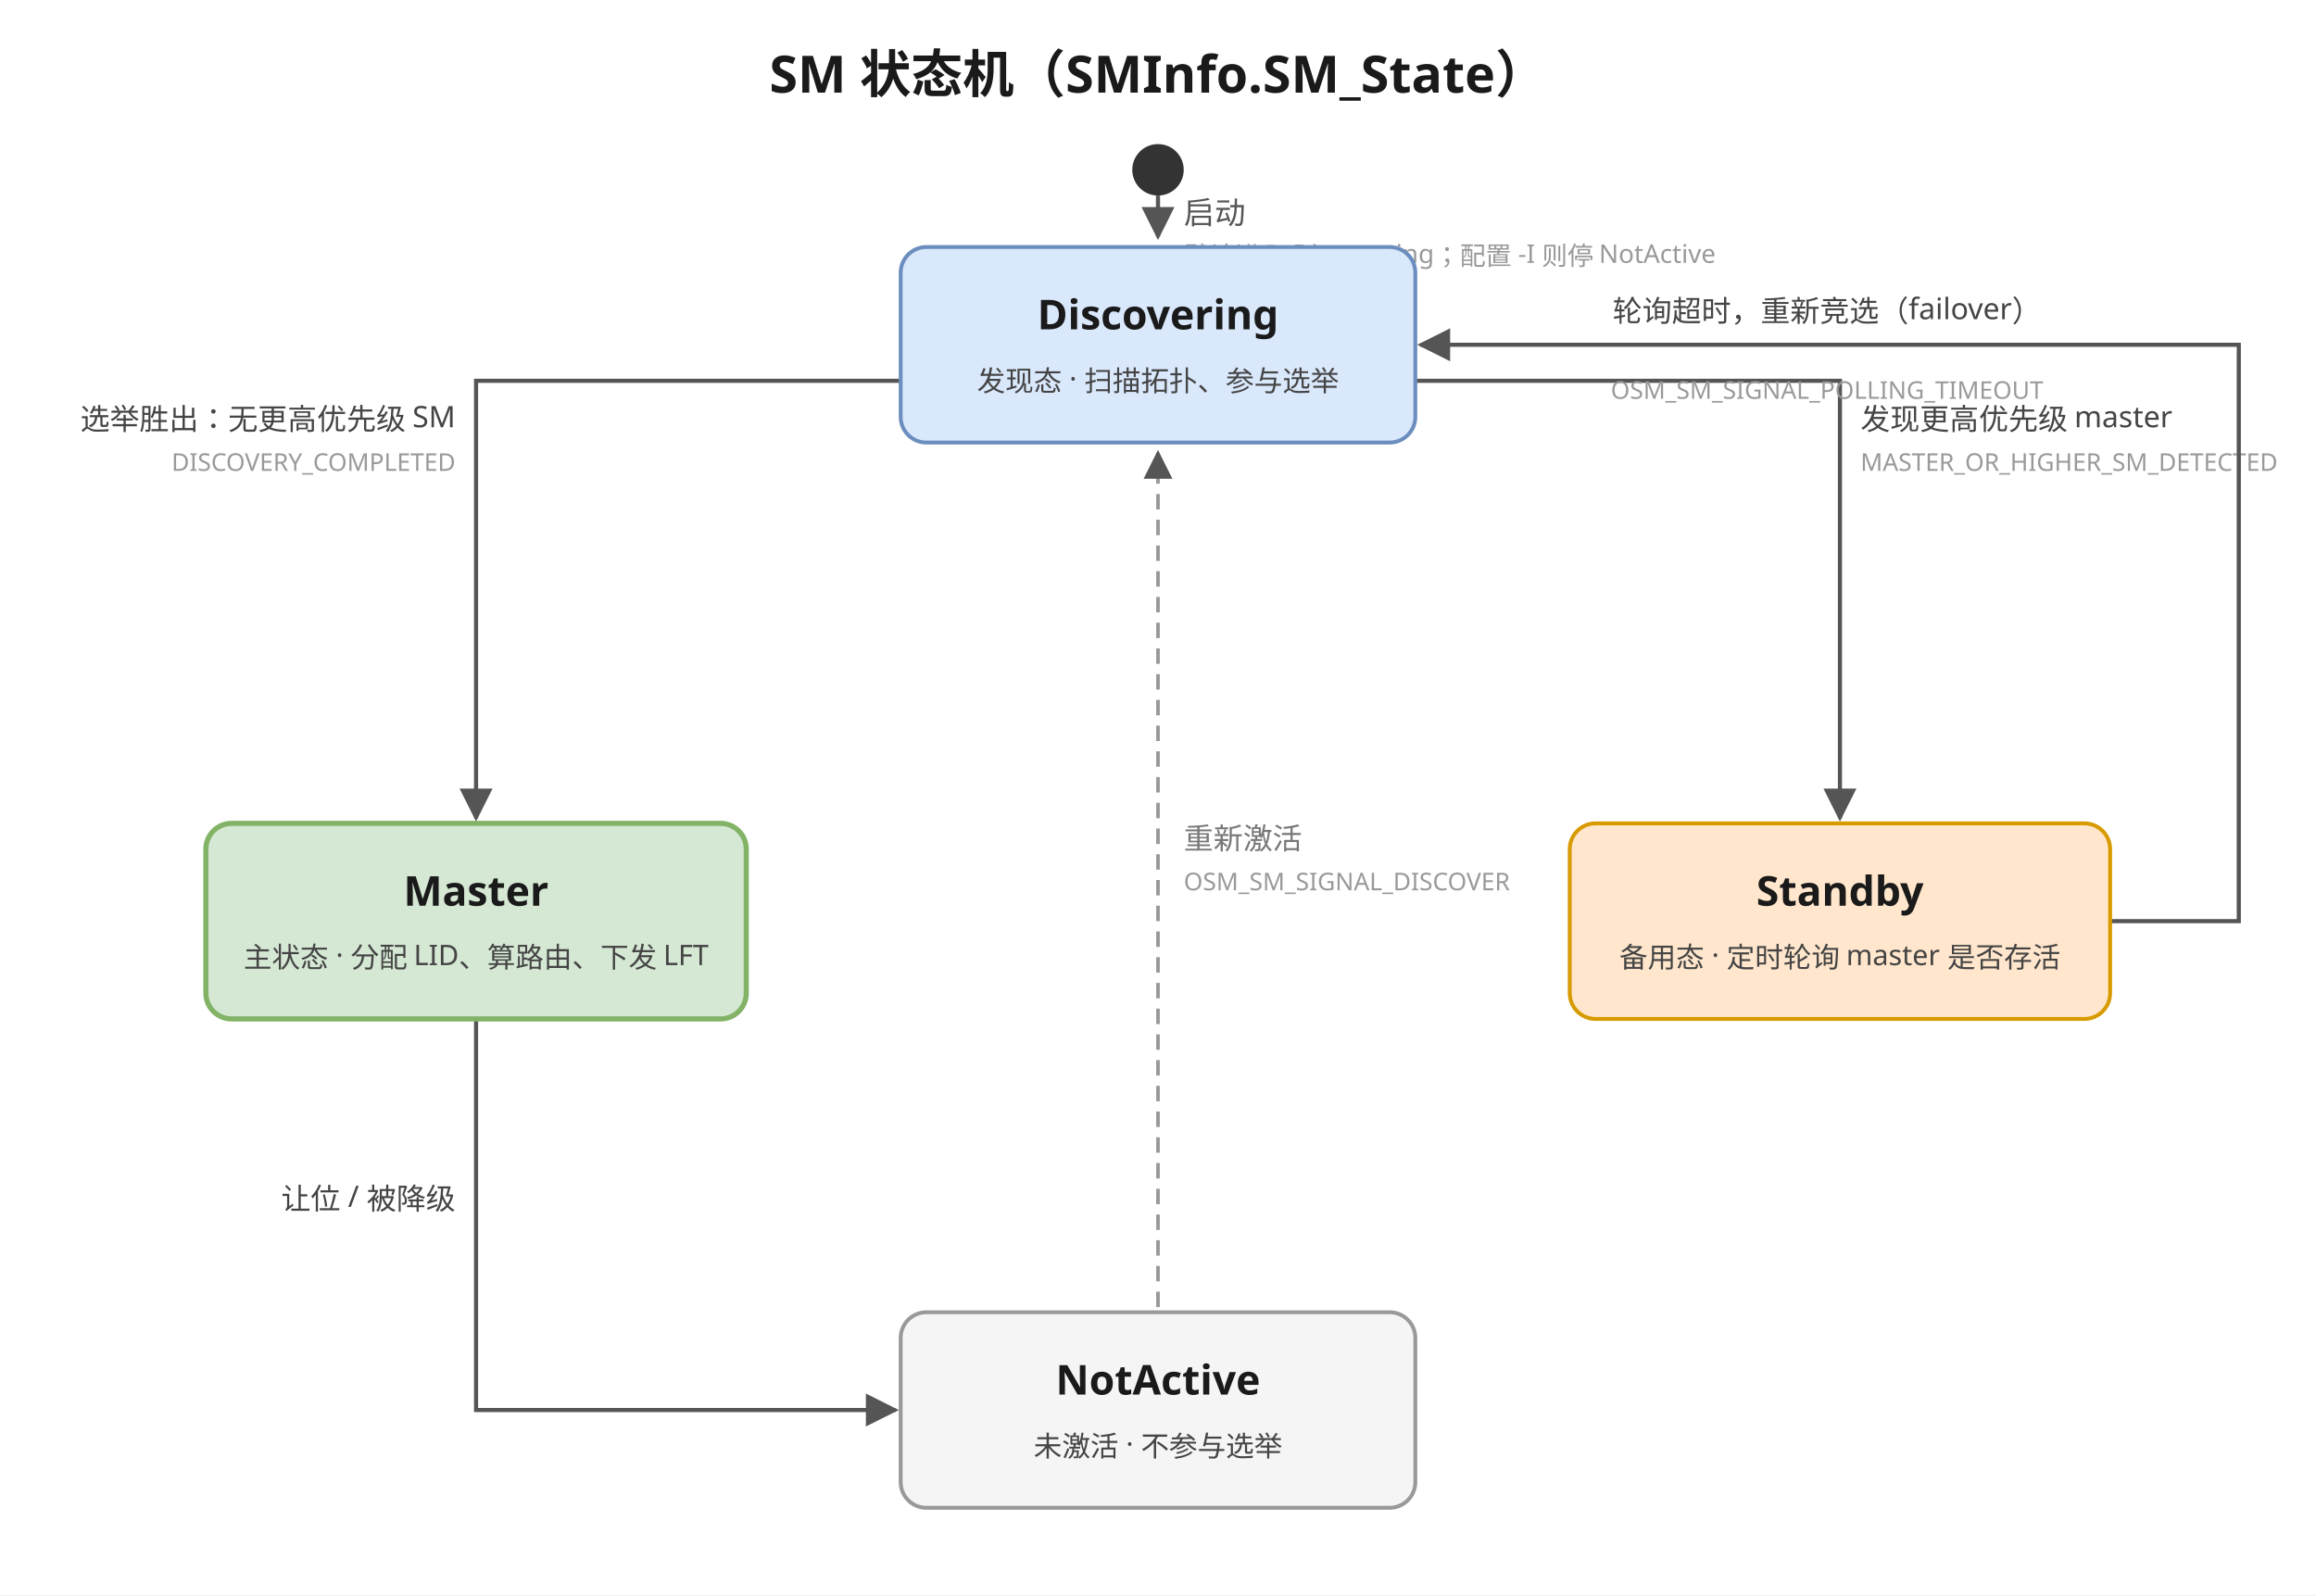
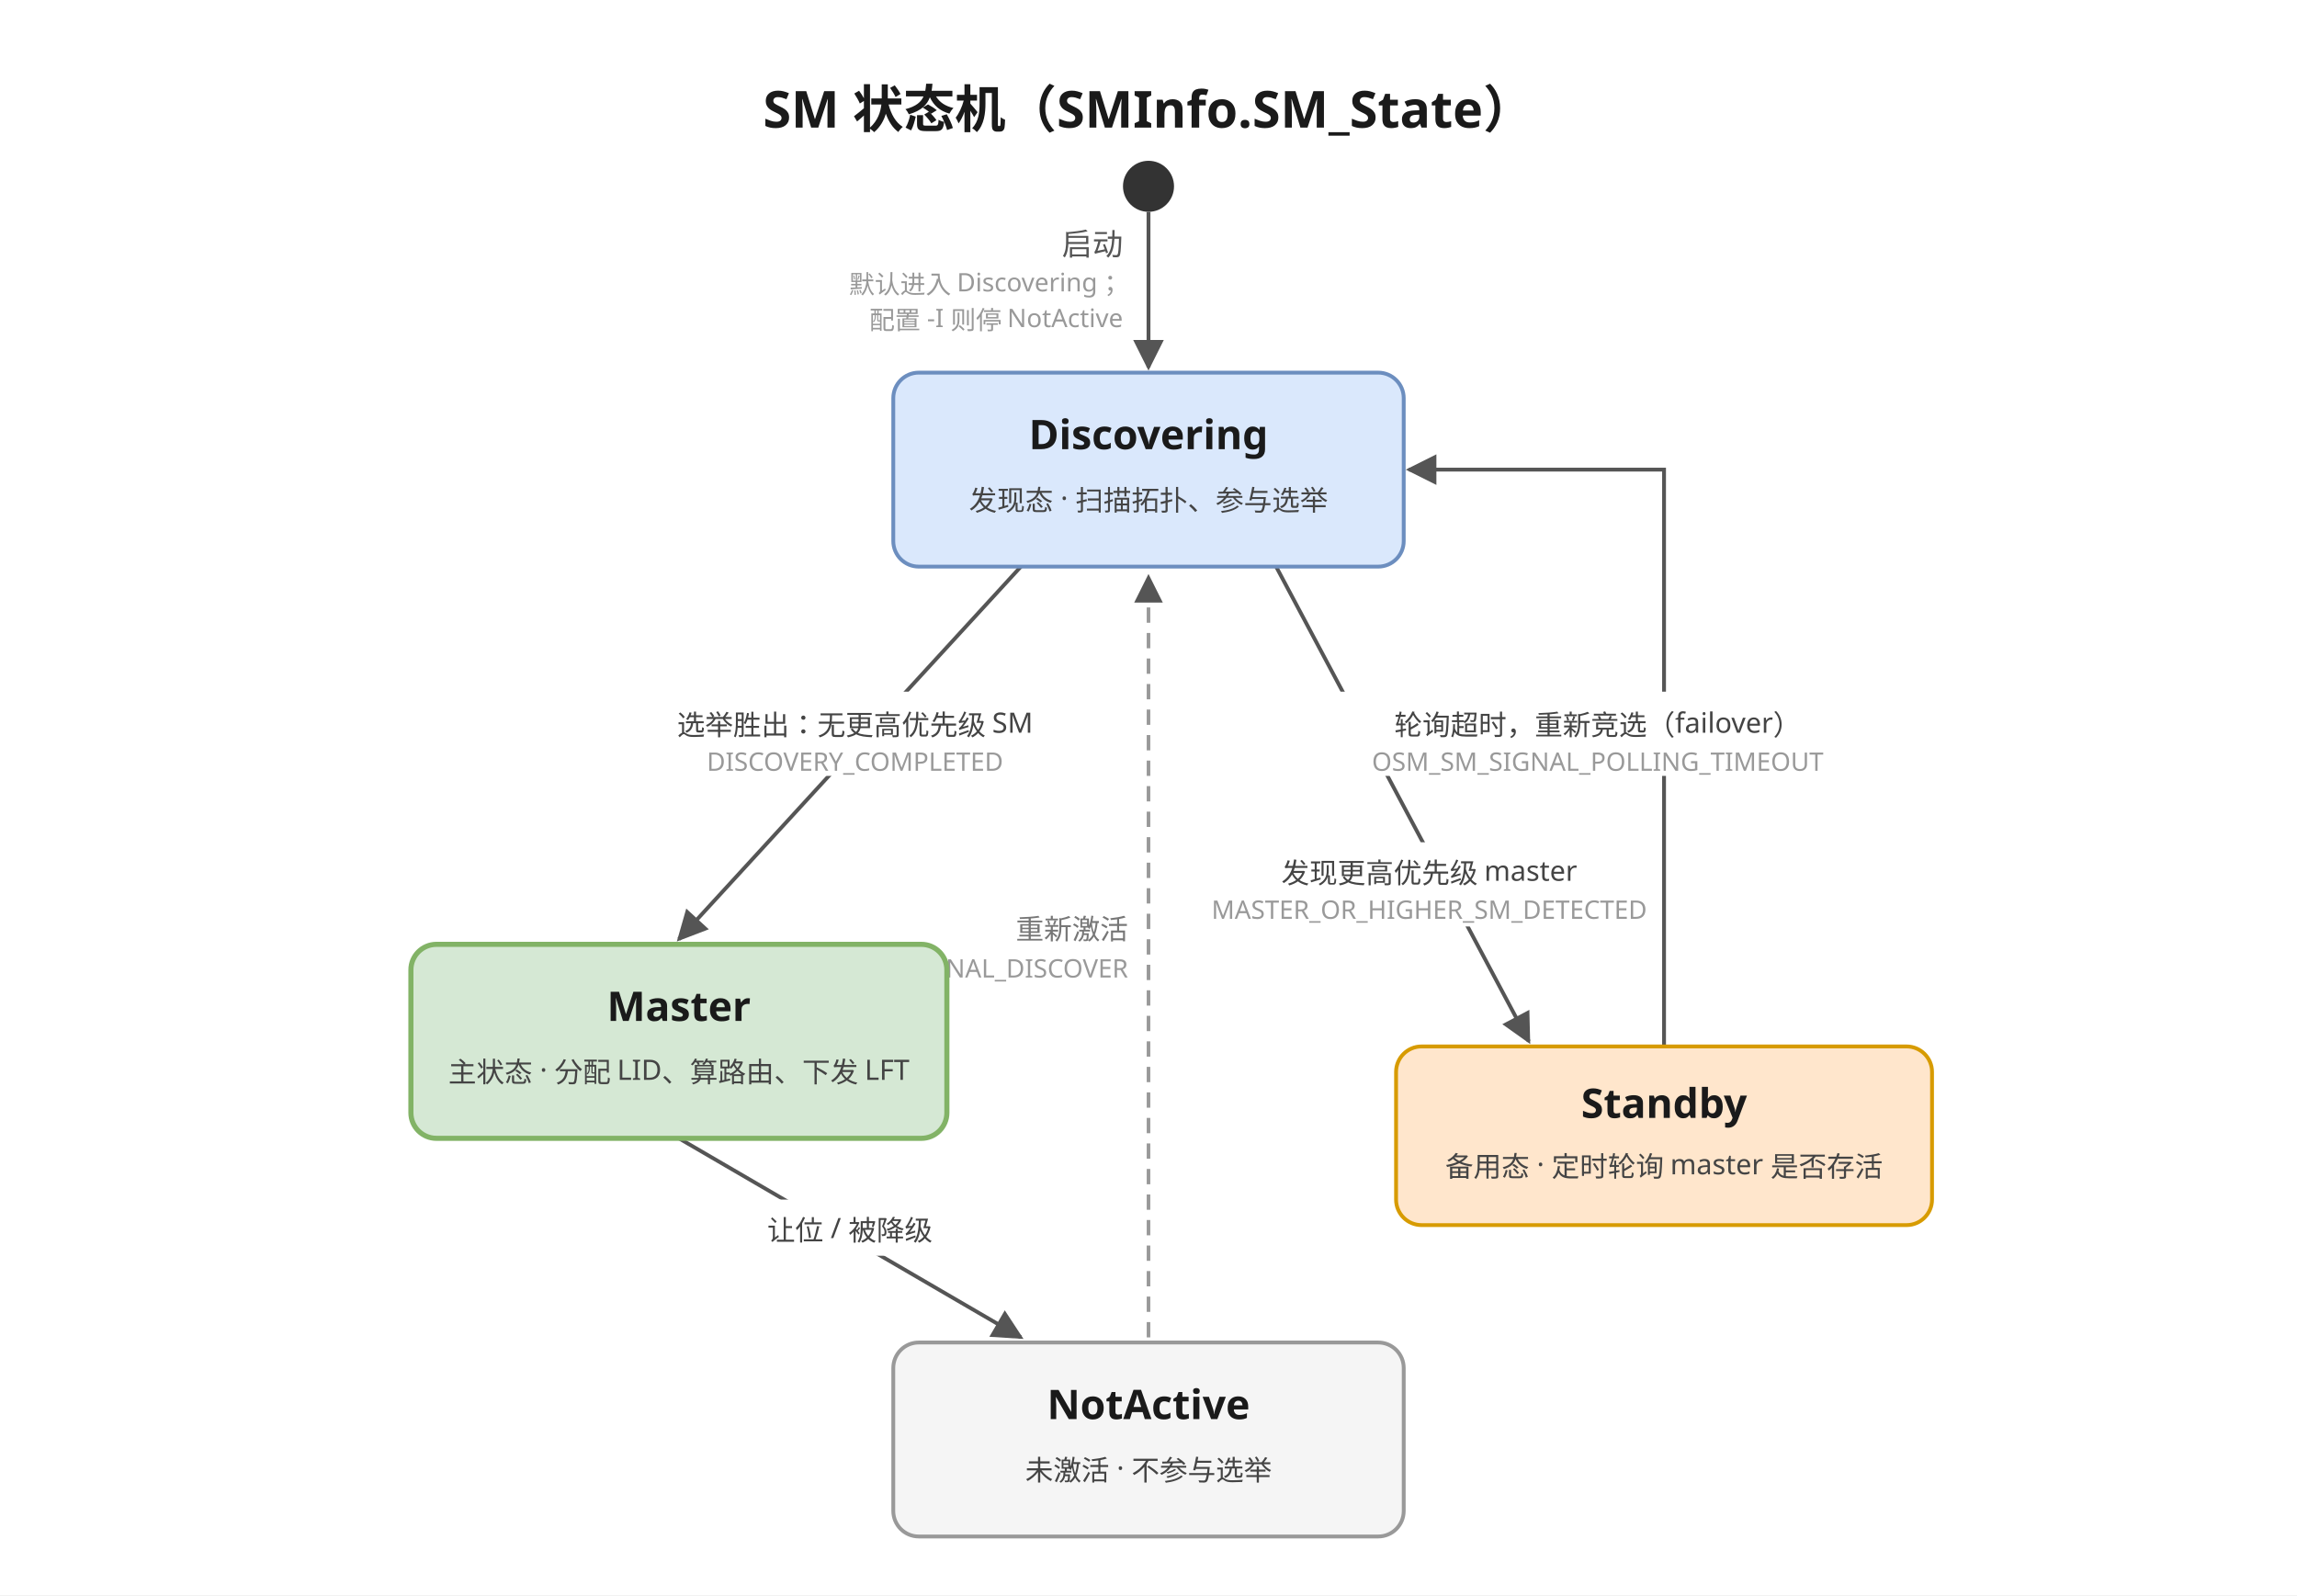
- <svg xmlns="http://www.w3.org/2000/svg" width="900" height="620" viewBox="0 0 900 620" font-family="PingFang SC, Microsoft YaHei, sans-serif">
-   <rect x="0" y="0" width="900" height="620" fill="#ffffff" />
+ <svg xmlns="http://www.w3.org/2000/svg" width="900" height="625" viewBox="0 -50 900 625" font-family="PingFang SC, Microsoft YaHei, sans-serif">
+   <rect x="0" y="-50" width="900" height="625" fill="#ffffff" />
  <defs>
    <marker id="arrow" viewBox="0 0 10 10" refX="9" refY="5" markerWidth="8" markerHeight="8" orient="auto">
      <path d="M 0 0 L 10 5 L 0 10 Z" fill="#555555" />
    </marker>
  </defs>
-   <text x="450" y="36" text-anchor="middle" font-size="20" font-weight="bold" fill="#1a1a1a">SM 状态机（SMInfo.SM_State）</text>
-   <circle cx="450" cy="66" r="10" fill="#333333" />
-   <line x1="450" y1="76" x2="450" y2="92" stroke="#555555" stroke-width="1.6" marker-end="url(#arrow)" />
-   <text x="460" y="87" font-size="12" fill="#555555">启动</text>
-   <text x="460" y="103" font-size="10" fill="#999999">默认进入 Discovering；配置 -I 则停 NotActive</text>
-   <polyline points="350,148 185,148 185,318" fill="none" stroke="#555555" stroke-width="1.6" marker-end="url(#arrow)" />
-   <text x="177" y="167" text-anchor="end" font-size="11.5" fill="#444444">选举胜出：无更高优先级 SM</text>
-   <text x="177" y="183" text-anchor="end" font-size="9.5" fill="#999999">DISCOVERY_COMPLETED</text>
-   <polyline points="550,148 715,148 715,318" fill="none" stroke="#555555" stroke-width="1.6" marker-end="url(#arrow)" />
-   <text x="723" y="167" font-size="11.5" fill="#444444">发现更高优先级 master</text>
-   <text x="723" y="183" font-size="9.5" fill="#999999">MASTER_OR_HIGHER_SM_DETECTED</text>
-   <polyline points="820,358 870,358 870,134 552,134" fill="none" stroke="#555555" stroke-width="1.6" marker-end="url(#arrow)" />
-   <text x="710" y="125" text-anchor="middle" font-size="11.5" fill="#444444">轮询超时，重新竞选（failover）</text>
-   <text x="710" y="155" text-anchor="middle" font-size="9.5" fill="#999999">OSM_SM_SIGNAL_POLLING_TIMEOUT</text>
-   <polyline points="185,396 185,548 348,548" fill="none" stroke="#555555" stroke-width="1.6" marker-end="url(#arrow)" />
-   <text x="177" y="470" text-anchor="end" font-size="11.5" fill="#444444">让位 / 被降级</text>
-   <line x1="450" y1="508" x2="450" y2="176" stroke="#999999" stroke-width="1.4" stroke-dasharray="6 4" marker-end="url(#arrow)" />
-   <text x="460" y="330" font-size="11.5" fill="#777777">重新激活</text>
-   <text x="460" y="346" font-size="9.5" fill="#999999">OSM_SM_SIGNAL_DISCOVER</text>
+   <text x="450" y="0" text-anchor="middle" font-size="20" font-weight="bold" fill="#1a1a1a">SM 状态机（SMInfo.SM_State）</text>
+   <circle cx="450" cy="23" r="10" fill="#333333" />
+   <line x1="450" y1="33" x2="450" y2="94" stroke="#555555" stroke-width="1.5" marker-end="url(#arrow)" />
+   <text x="440" y="50" text-anchor="end" font-size="12" fill="#555555">启动</text>
+   <text x="440" y="65" text-anchor="end" font-size="10" fill="#999999">默认进入 Discovering；</text>
+   <text x="440" y="79" text-anchor="end" font-size="10" fill="#999999">配置 -I 则停 NotActive</text>
+   <line x1="400" y1="172" x2="266" y2="318" stroke="#555555" stroke-width="1.5" marker-end="url(#arrow)" />
+   <rect x="258" y="221" width="155" height="33" fill="#ffffff" />
+   <text x="335" y="238" text-anchor="middle" font-size="11" fill="#444444">选举胜出：无更高优先级 SM</text>
+   <text x="335" y="252" text-anchor="middle" font-size="10" fill="#999999">DISCOVERY_COMPLETED</text>
+   <line x1="500" y1="172" x2="599" y2="358" stroke="#555555" stroke-width="1.5" marker-end="url(#arrow)" />
+   <rect x="460" y="280" width="200" height="33" fill="#ffffff" />
+   <text x="560" y="296" text-anchor="middle" font-size="11" fill="#444444">发现更高优先级 master</text>
+   <text x="560" y="310" text-anchor="middle" font-size="10" fill="#999999">MASTER_OR_HIGHER_SM_DETECTED</text>
+   <polyline points="652,360 652,134 552,134" fill="none" stroke="#555555" stroke-width="1.5" marker-end="url(#arrow)" />
+   <rect x="516" y="221" width="220" height="33" fill="#ffffff" />
+   <text x="626" y="238" text-anchor="middle" font-size="11" fill="#444444">轮询超时，重新竞选（failover）</text>
+   <text x="626" y="252" text-anchor="middle" font-size="10" fill="#999999">OSM_SM_SIGNAL_POLLING_TIMEOUT</text>
+   <line x1="266" y1="396" x2="400" y2="474" stroke="#555555" stroke-width="1.5" marker-end="url(#arrow)" />
+   <rect x="283" y="420" width="100" height="22" fill="#ffffff" />
+   <text x="333" y="436" text-anchor="middle" font-size="11" fill="#444444">让位 / 被降级</text>
+   <line x1="450" y1="474" x2="450" y2="176" stroke="#999999" stroke-width="1.4" stroke-dasharray="6 4" marker-end="url(#arrow)" />
+   <text x="442" y="318" text-anchor="end" font-size="11" fill="#777777">重新激活</text>
+   <text x="442" y="333" text-anchor="end" font-size="10" fill="#999999">OSM_SM_SIGNAL_DISCOVER</text>
  <rect x="350" y="96" width="200" height="76" rx="10" ry="10" fill="#dae8fc" stroke="#6c8ebf" stroke-width="1.5" />
-   <text x="450" y="128" text-anchor="middle" font-size="16" font-weight="bold" fill="#1a1a1a">Discovering</text>
-   <text x="450" y="152" text-anchor="middle" font-size="11" fill="#444444">发现态 · 扫描拓扑、参与选举</text>
-   <rect x="80" y="320" width="210" height="76" rx="10" ry="10" fill="#d5e8d4" stroke="#82b366" stroke-width="2" />
-   <text x="185" y="352" text-anchor="middle" font-size="16" font-weight="bold" fill="#1a1a1a">Master</text>
-   <text x="185" y="376" text-anchor="middle" font-size="11" fill="#444444">主状态 · 分配 LID、算路由、下发 LFT</text>
-   <rect x="610" y="320" width="210" height="76" rx="10" ry="10" fill="#ffe6cc" stroke="#d79b00" stroke-width="1.5" />
-   <text x="715" y="352" text-anchor="middle" font-size="16" font-weight="bold" fill="#1a1a1a">Standby</text>
-   <text x="715" y="376" text-anchor="middle" font-size="11" fill="#444444">备用态 · 定时轮询 master 是否存活</text>
-   <rect x="350" y="510" width="200" height="76" rx="10" ry="10" fill="#f5f5f5" stroke="#999999" stroke-width="1.5" />
-   <text x="450" y="542" text-anchor="middle" font-size="16" font-weight="bold" fill="#1a1a1a">NotActive</text>
-   <text x="450" y="566" text-anchor="middle" font-size="11" fill="#444444">未激活 · 不参与选举</text>
+   <text x="450" y="126" text-anchor="middle" font-size="16" font-weight="bold" fill="#1a1a1a">Discovering</text>
+   <text x="450" y="150" text-anchor="middle" font-size="11" fill="#444444">发现态 · 扫描拓扑、参与选举</text>
+   <rect x="161" y="320" width="210" height="76" rx="10" ry="10" fill="#d5e8d4" stroke="#82b366" stroke-width="2" />
+   <text x="266" y="350" text-anchor="middle" font-size="16" font-weight="bold" fill="#1a1a1a">Master</text>
+   <text x="266" y="374" text-anchor="middle" font-size="11" fill="#444444">主状态 · 分配 LID、算路由、下发 LFT</text>
+   <rect x="547" y="360" width="210" height="70" rx="10" ry="10" fill="#ffe6cc" stroke="#d79b00" stroke-width="1.5" />
+   <text x="652" y="388" text-anchor="middle" font-size="16" font-weight="bold" fill="#1a1a1a">Standby</text>
+   <text x="652" y="411" text-anchor="middle" font-size="11" fill="#444444">备用态 · 定时轮询 master 是否存活</text>
+   <rect x="350" y="476" width="200" height="76" rx="10" ry="10" fill="#f5f5f5" stroke="#999999" stroke-width="1.5" />
+   <text x="450" y="506" text-anchor="middle" font-size="16" font-weight="bold" fill="#1a1a1a">NotActive</text>
+   <text x="450" y="530" text-anchor="middle" font-size="11" fill="#444444">未激活 · 不参与选举</text>
</svg>
